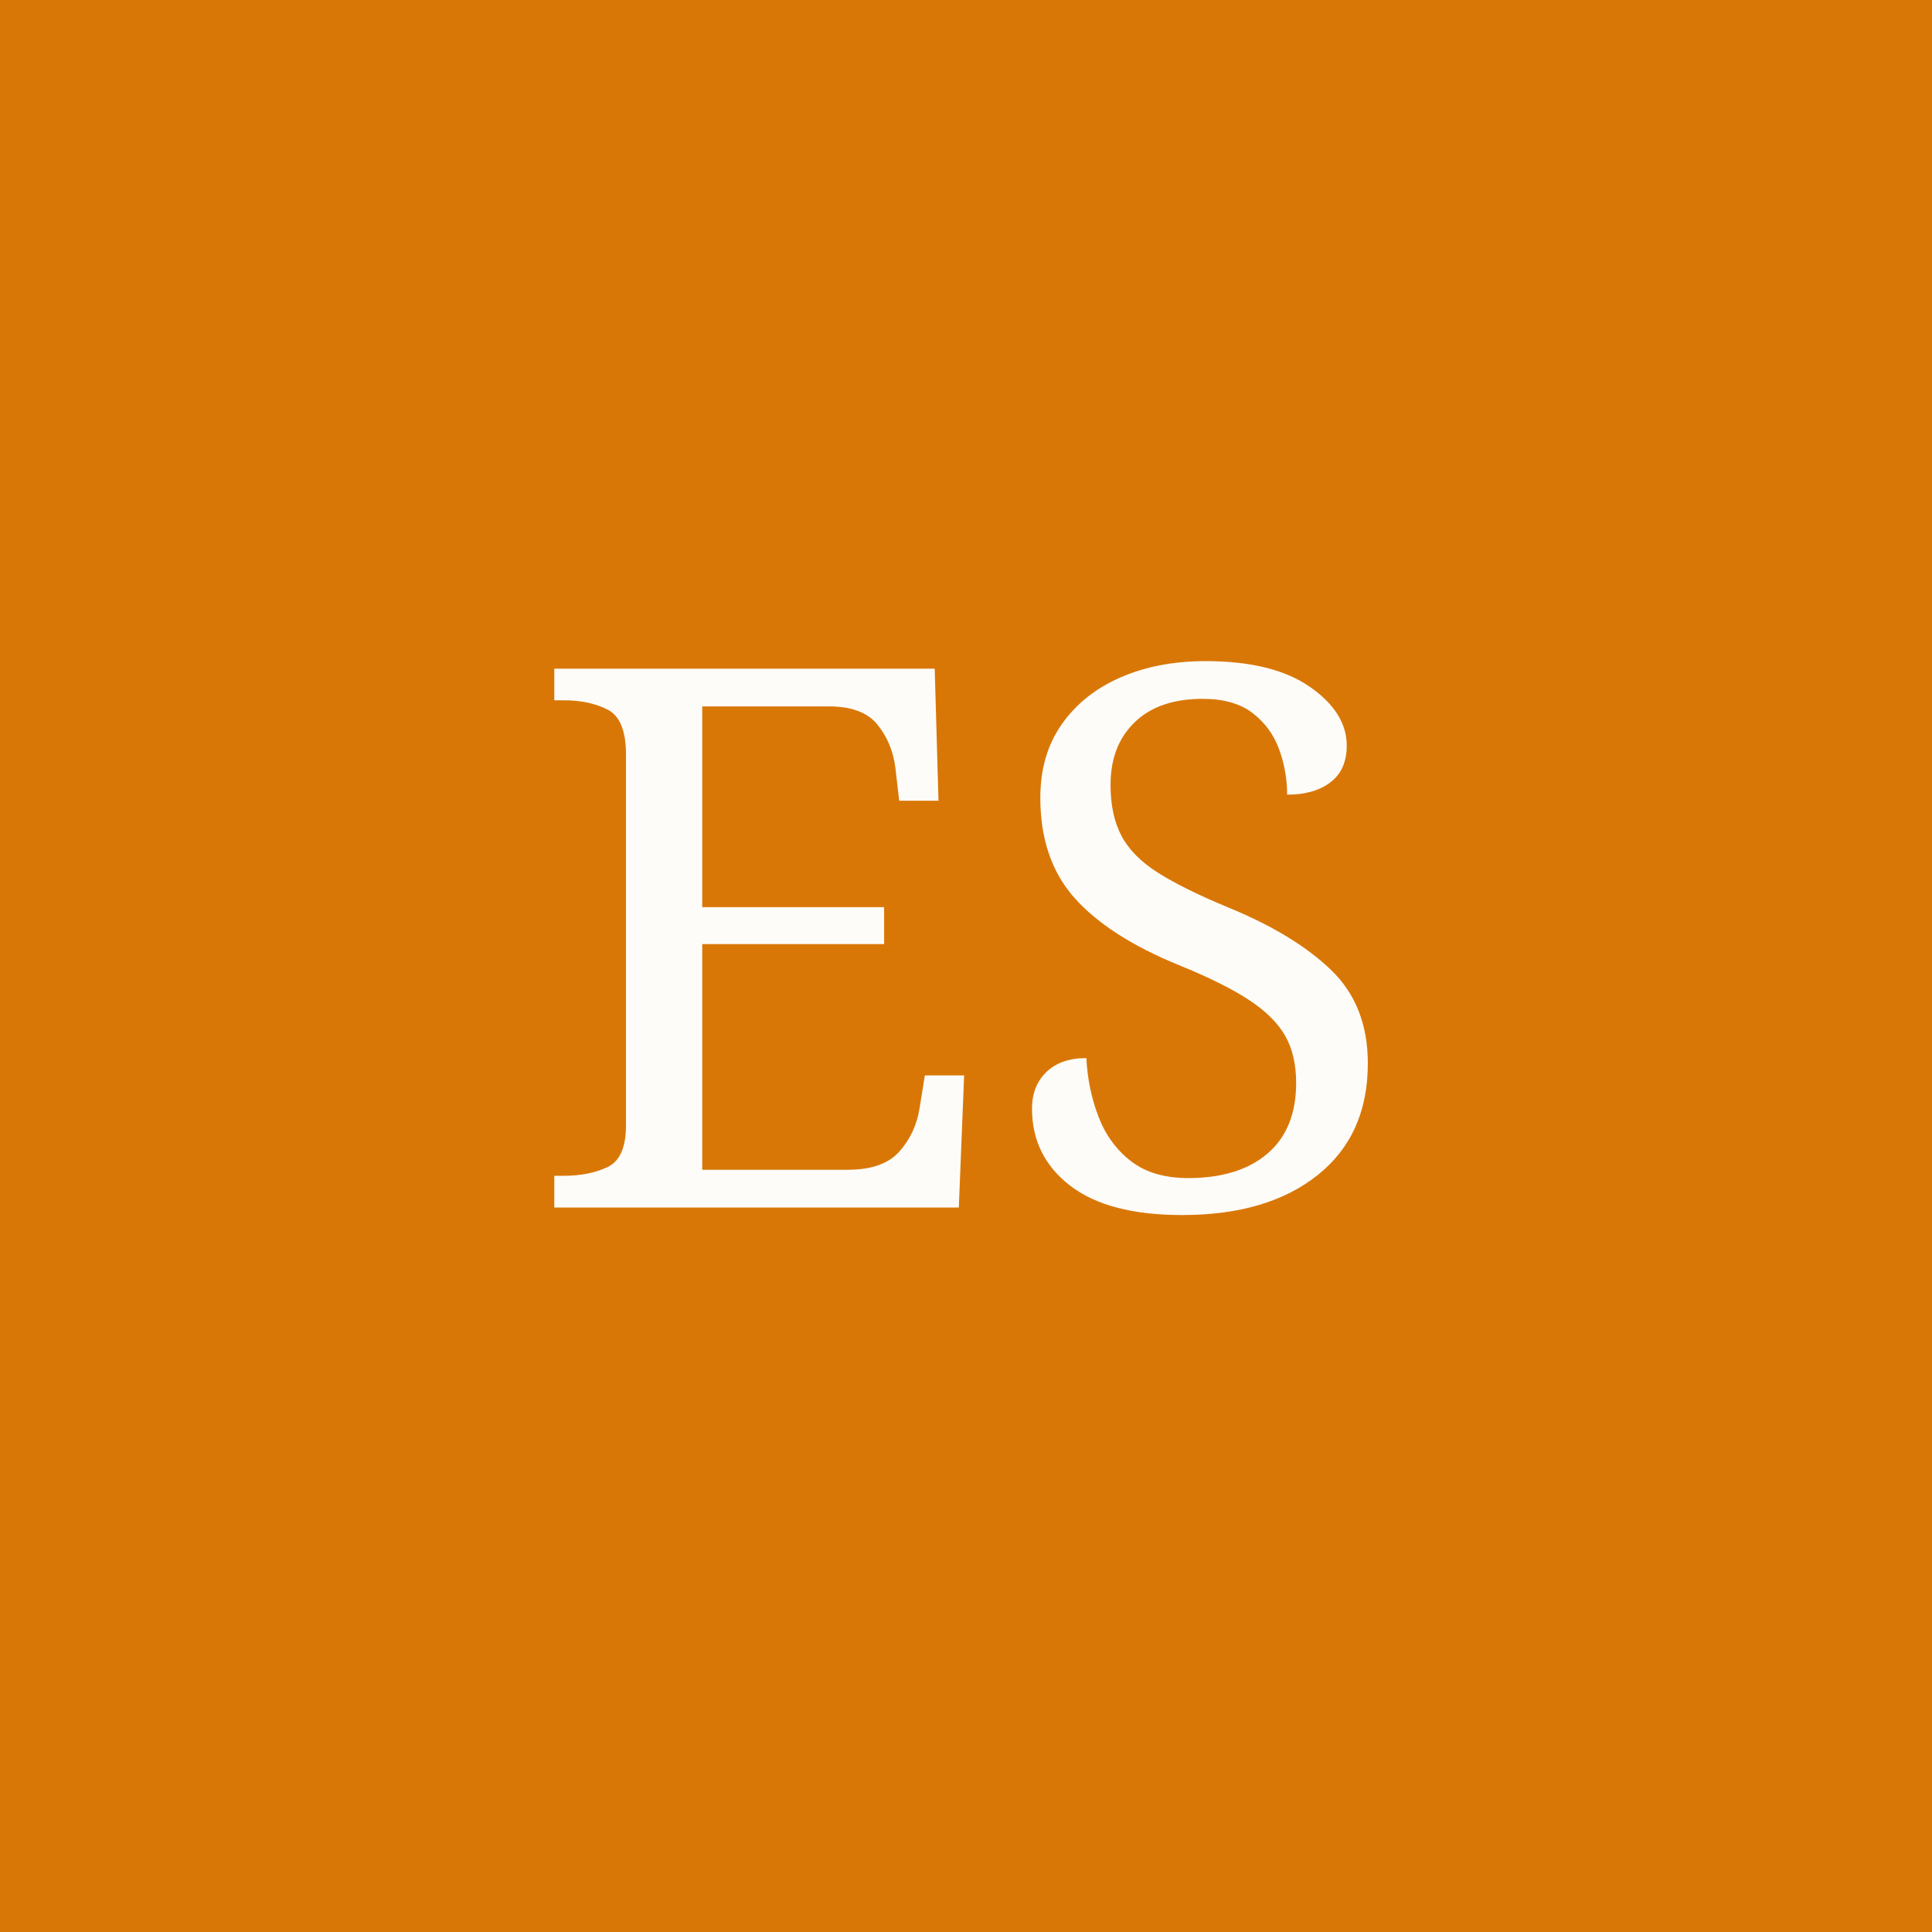
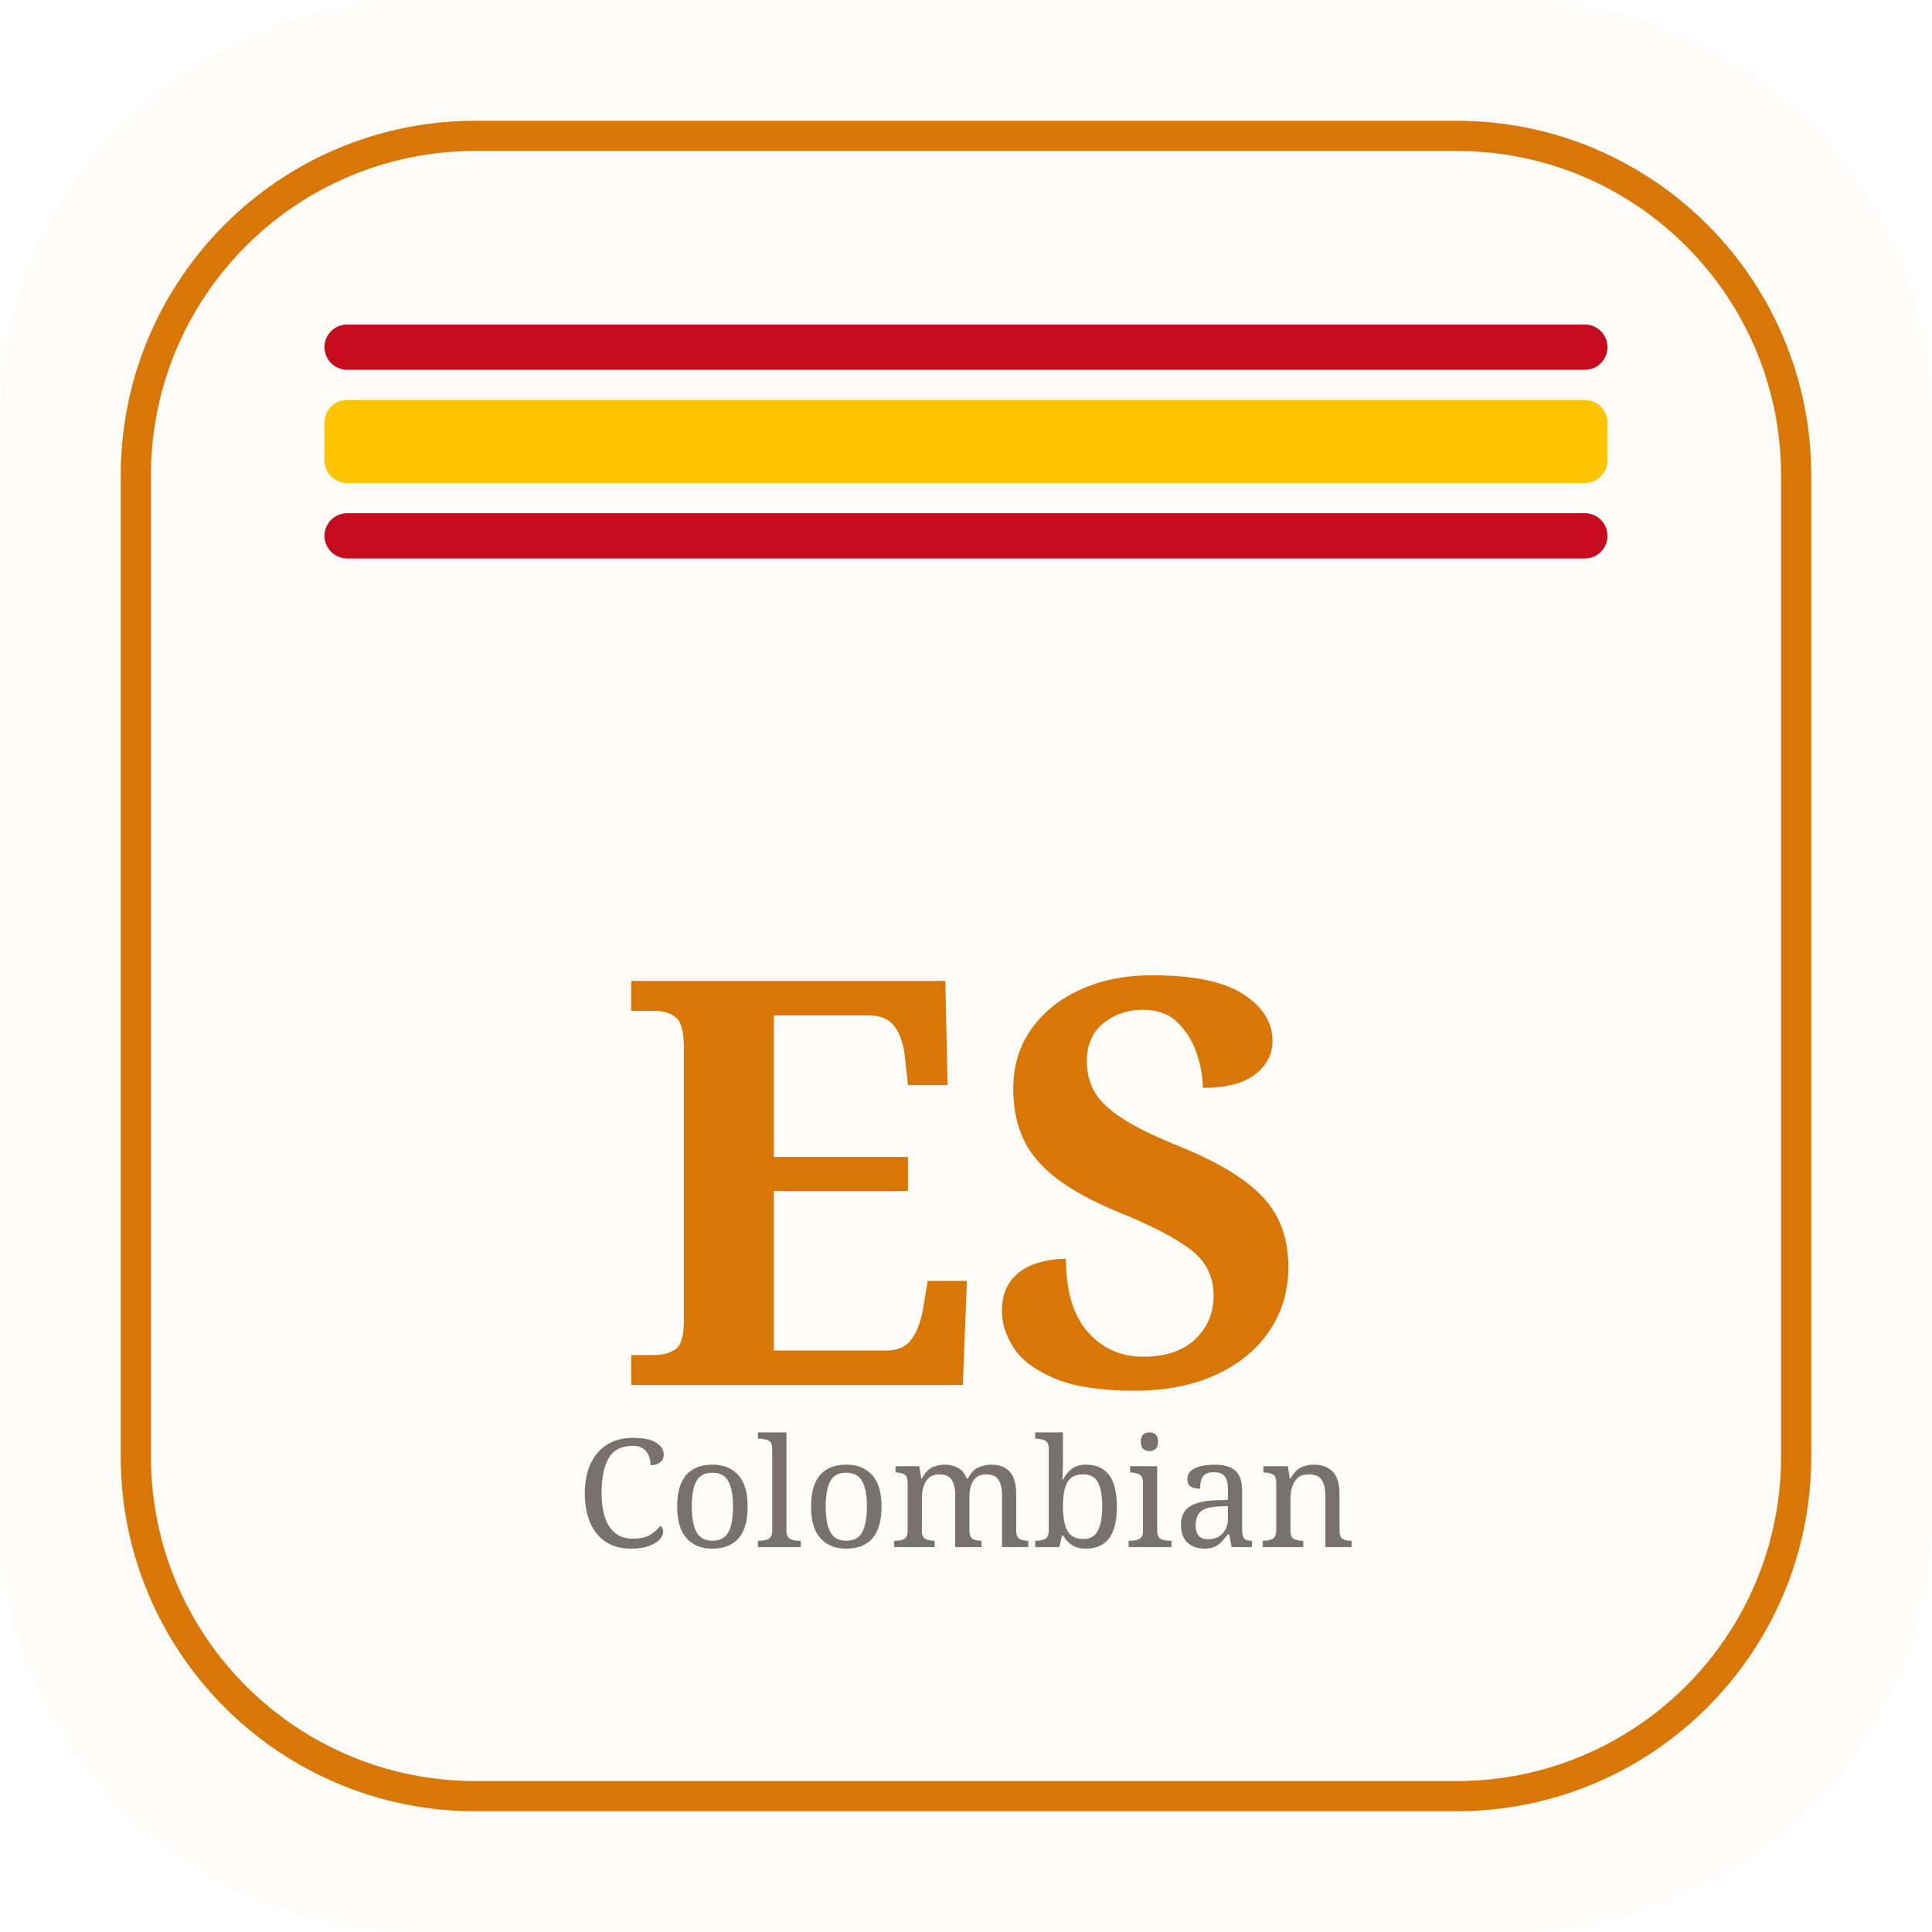
- <svg xmlns="http://www.w3.org/2000/svg" width="512" height="512">
-   <rect width="512" height="512" fill="#d97706" />
-   <text x="256" y="320" font-family="Georgia, serif" font-size="200" fill="#fdfcf9" text-anchor="middle">ES</text>
+ <svg xmlns="http://www.w3.org/2000/svg" width="512" height="512" viewBox="0 0 512 512">
+   <rect width="512" height="512" rx="112" fill="#fdfcf9" />
+   <rect x="36" y="36" width="440" height="440" rx="90" fill="none" stroke="#d97706" stroke-width="8" />
+   <rect x="86" y="86" width="340" height="12" fill="#c60b1e" rx="6" />
+   <rect x="86" y="106" width="340" height="22" fill="#ffc400" rx="6" />
+   <rect x="86" y="136" width="340" height="12" fill="#c60b1e" rx="6" />
+   <text x="256" y="315" font-family="Georgia, serif" font-size="150" font-weight="600" fill="#d97706" text-anchor="middle" dominant-baseline="middle">ES</text>
+   <text x="256" y="410" font-family="Georgia, serif" font-size="40" fill="#78716c" text-anchor="middle">Colombian</text>
</svg>
